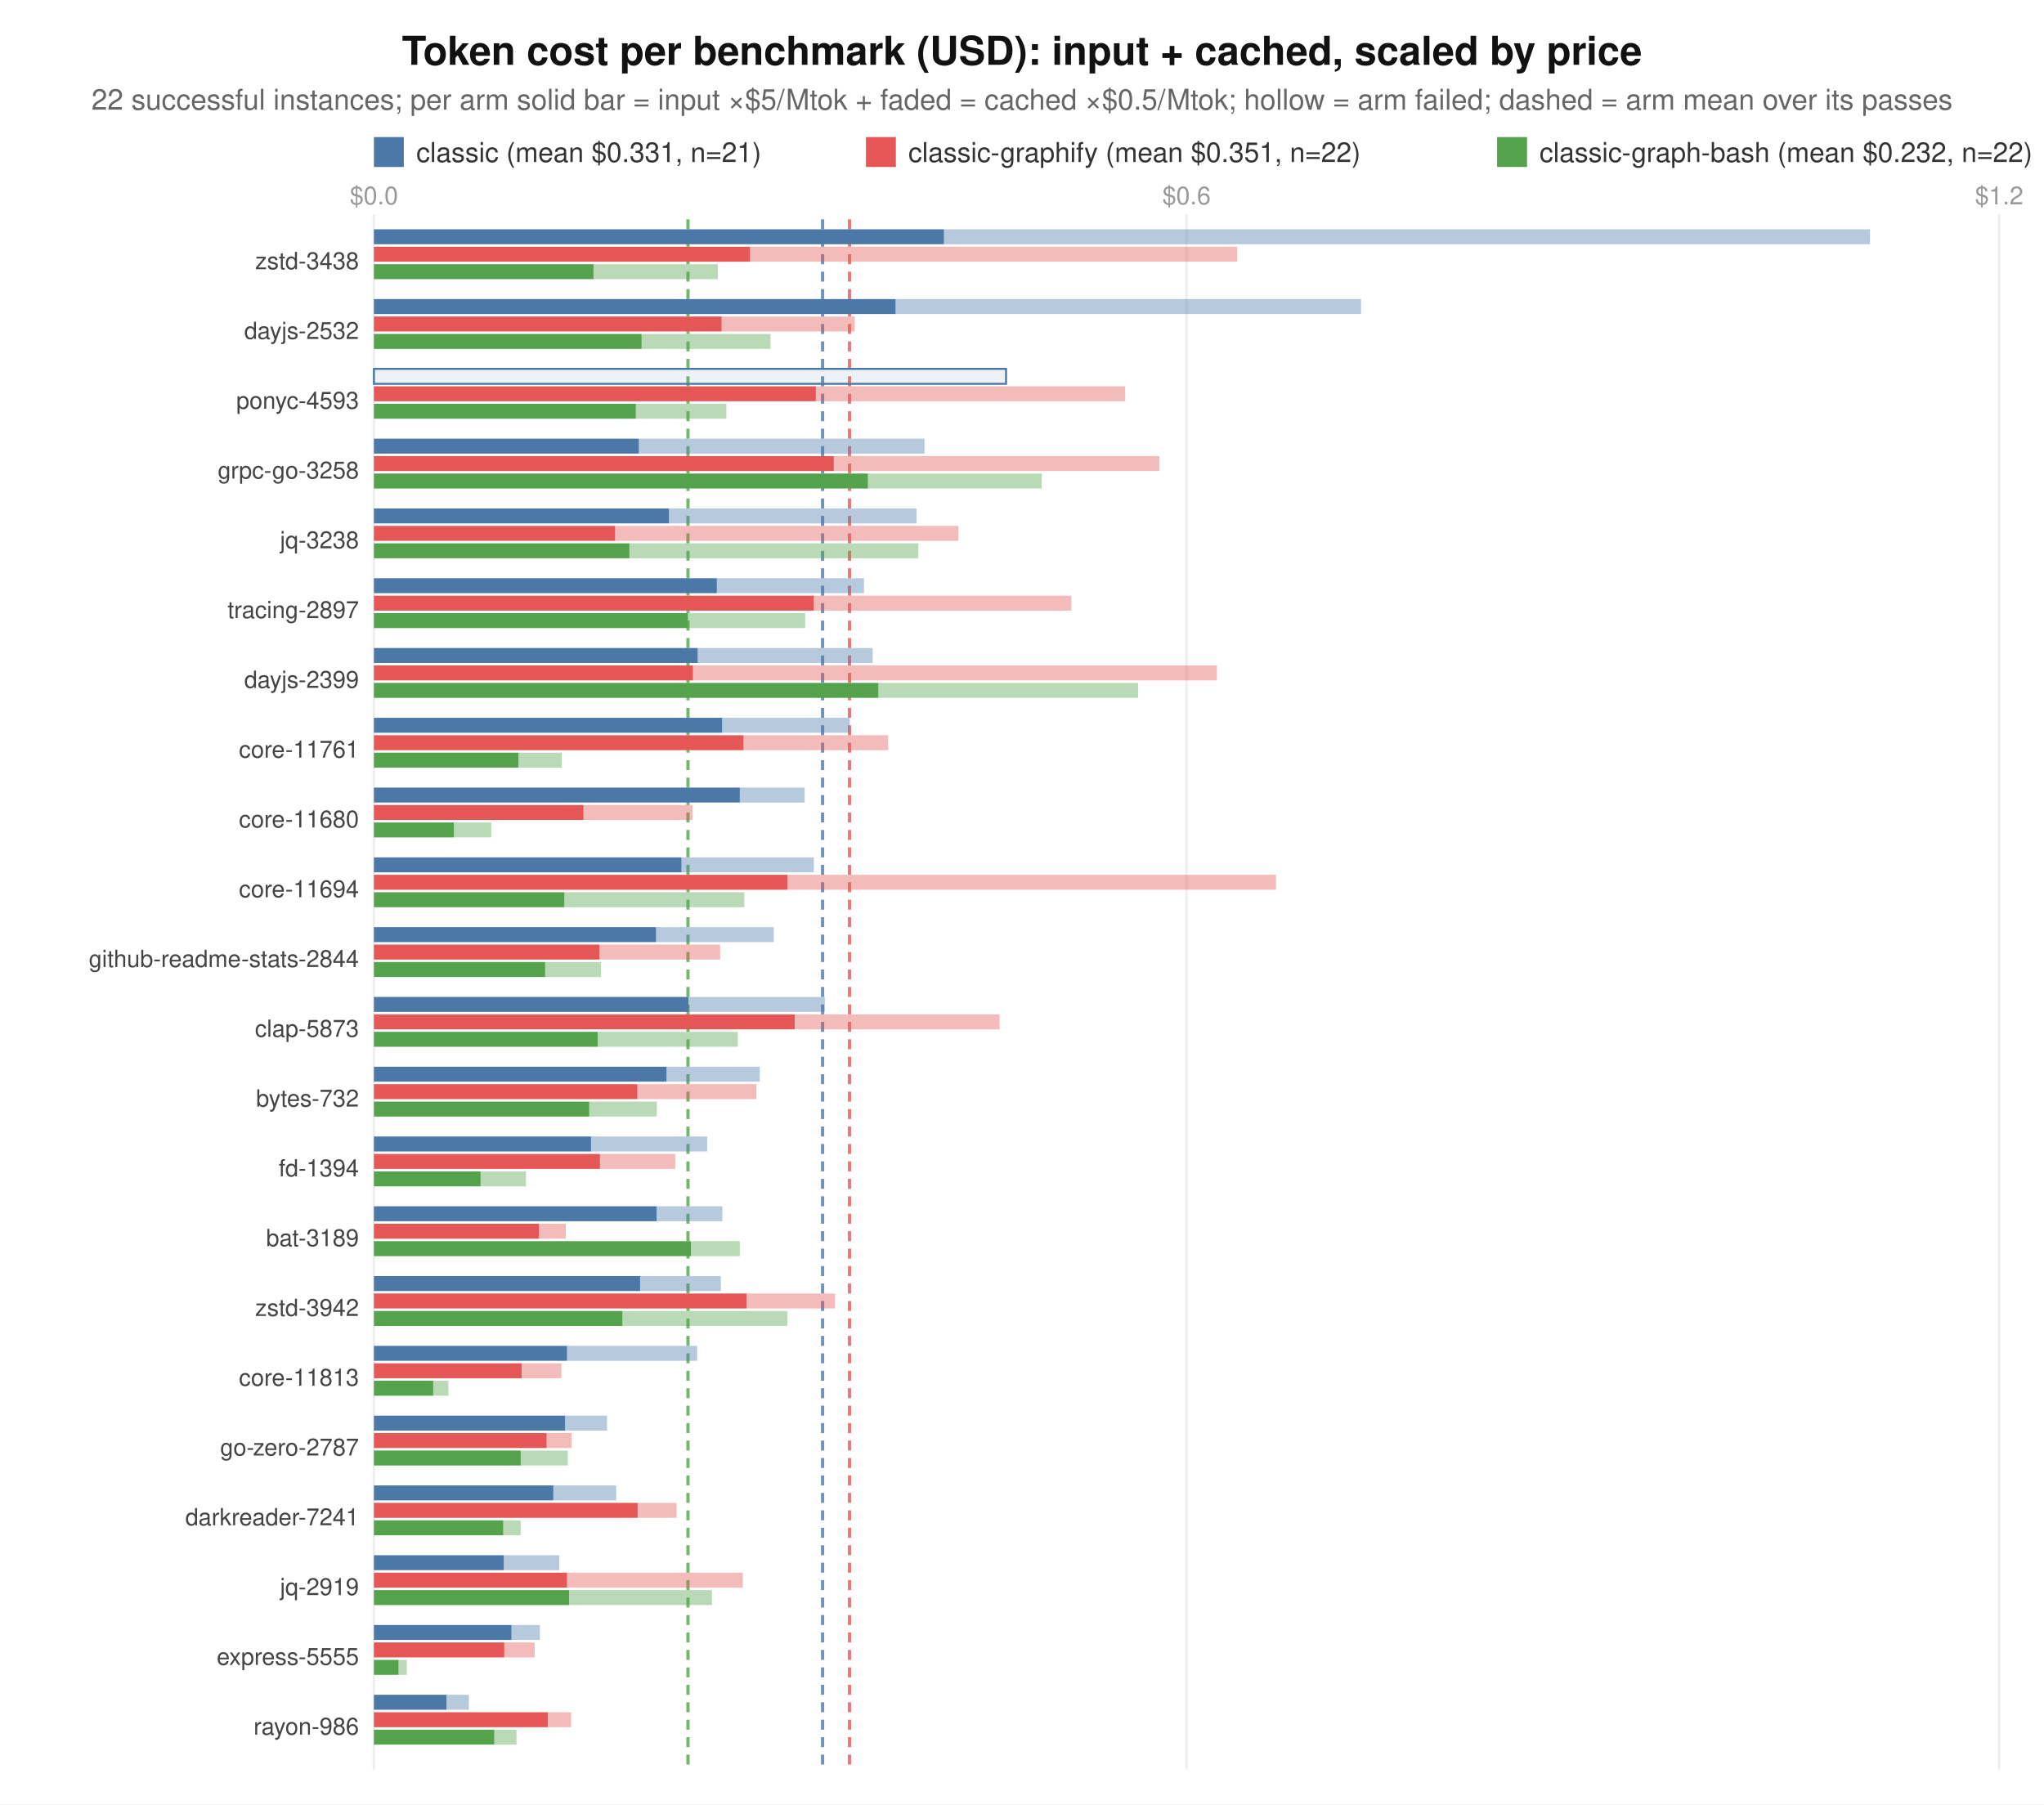
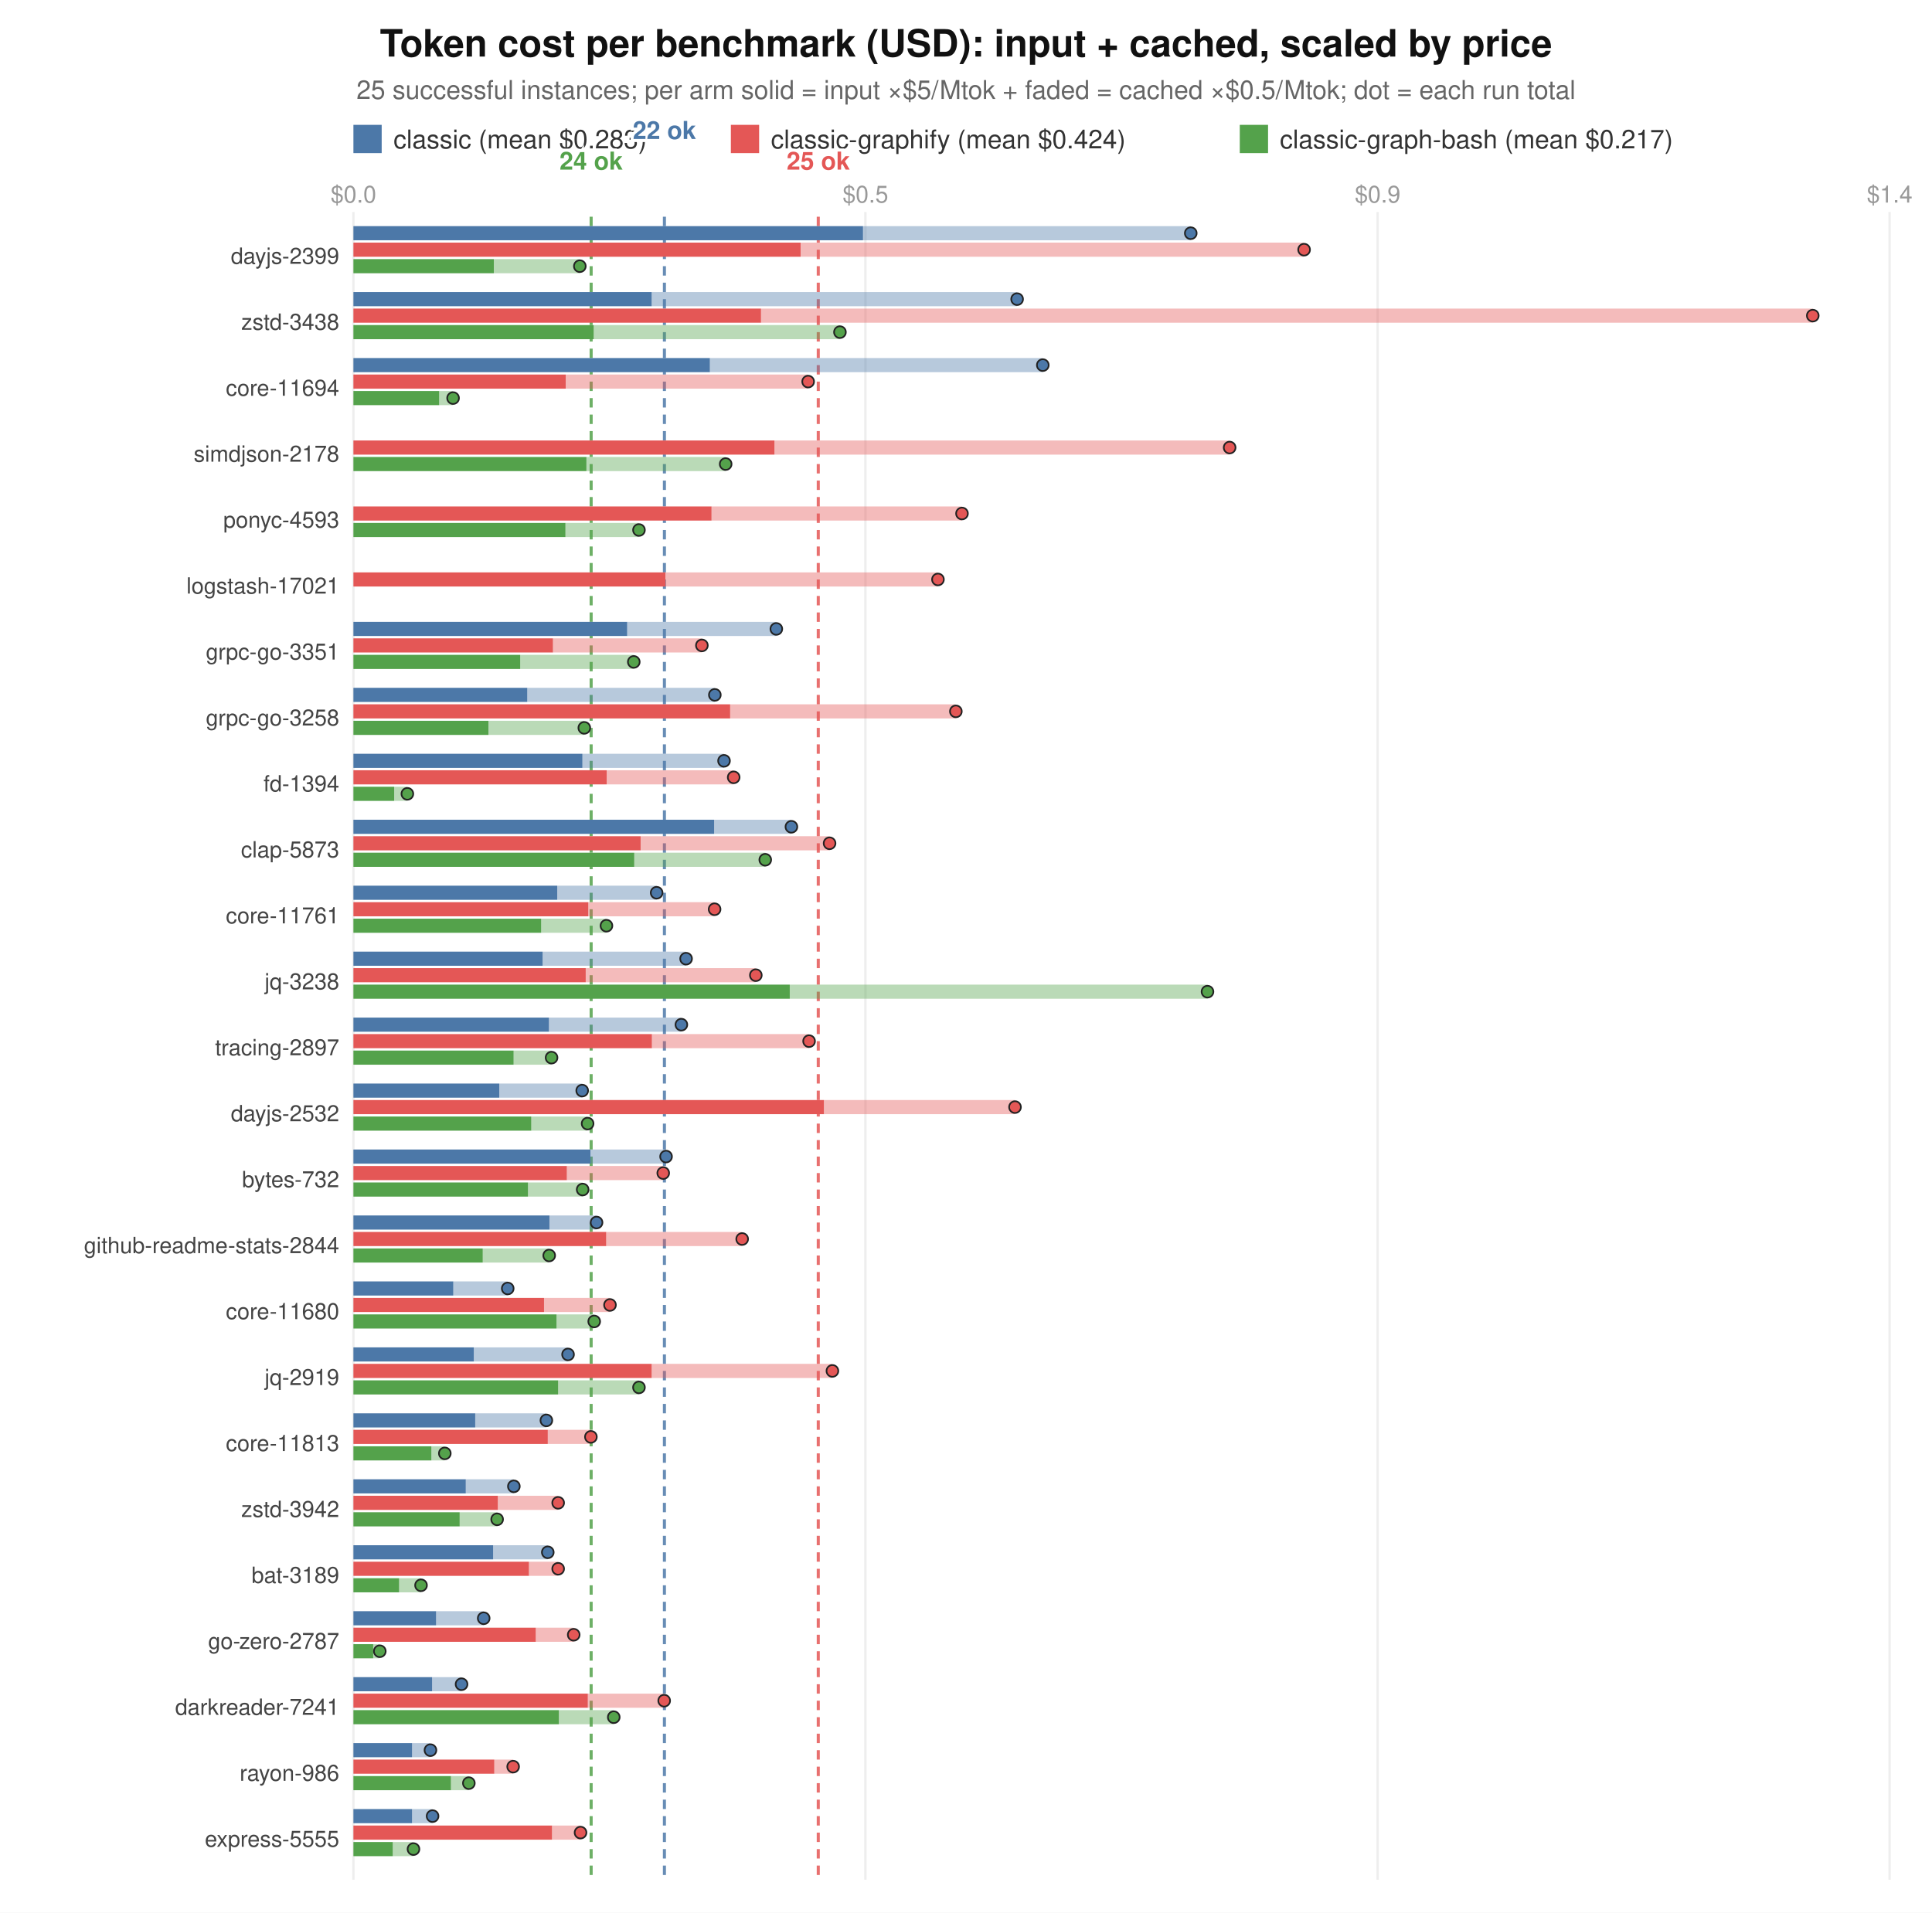
- <svg xmlns="http://www.w3.org/2000/svg" width="820" height="724" viewBox="0 0 820 724" font-family="system-ui,Segoe UI,Helvetica,Arial,sans-serif">
-   <rect width="820" height="724" fill="#ffffff" />
-   <text x="410" y="26" text-anchor="middle" font-size="16" font-weight="600" fill="#111">Token cost per benchmark (USD): input + cached, scaled by price</text>
-   <text x="410" y="44" text-anchor="middle" font-size="11.5" fill="#666">22 successful instances; per arm solid bar = input ×$5/Mtok + faded = cached ×$0.5/Mtok; hollow = arm failed; dashed = arm mean over its passes</text>
-   <rect x="150" y="55" width="12" height="12" fill="#4C78A8" />
-   <text x="167" y="65" font-size="11" fill="#333">classic (mean $0.331, n=21)</text>
-   <rect x="347.4" y="55" width="12" height="12" fill="#E45756" />
-   <text x="364.4" y="65" font-size="11" fill="#333">classic-graphify (mean $0.351, n=22)</text>
-   <rect x="600.6" y="55" width="12" height="12" fill="#54A24B" />
-   <text x="617.6" y="65" font-size="11" fill="#333">classic-graph-bash (mean $0.232, n=22)</text>
-   <line x1="150.0" y1="86" x2="150.0" y2="710" stroke="#eee" stroke-width="1" />
-   <text x="150.0" y="82" text-anchor="middle" font-size="10" fill="#999">$0.0</text>
-   <line x1="476.0" y1="86" x2="476.0" y2="710" stroke="#eee" stroke-width="1" />
-   <text x="476.0" y="82" text-anchor="middle" font-size="10" fill="#999">$0.6</text>
-   <line x1="802.0" y1="86" x2="802.0" y2="710" stroke="#eee" stroke-width="1" />
-   <text x="802.0" y="82" text-anchor="middle" font-size="10" fill="#999">$1.2</text>
-   <line x1="330.0" y1="88" x2="330.0" y2="710" stroke="#4C78A8" stroke-width="1.3" stroke-dasharray="4 3" opacity="0.8" />
-   <line x1="340.8" y1="88" x2="340.8" y2="710" stroke="#E45756" stroke-width="1.3" stroke-dasharray="4 3" opacity="0.8" />
-   <line x1="276.0" y1="88" x2="276.0" y2="710" stroke="#54A24B" stroke-width="1.3" stroke-dasharray="4 3" opacity="0.8" />
-   <text x="144" y="108.0" text-anchor="end" font-size="9.5" fill="#444">zstd-3438</text>
-   <rect x="150" y="92.0" width="228.7" height="6" fill="#4C78A8" />
-   <rect x="378.7" y="92.0" width="371.5" height="6" fill="#4C78A8" fill-opacity="0.4" />
-   <rect x="150" y="99.0" width="150.9" height="6" fill="#E45756" />
-   <rect x="300.9" y="99.0" width="195.4" height="6" fill="#E45756" fill-opacity="0.4" />
-   <rect x="150" y="106.0" width="88.1" height="6" fill="#54A24B" />
-   <rect x="238.1" y="106.0" width="49.9" height="6" fill="#54A24B" fill-opacity="0.4" />
-   <text x="144" y="136.0" text-anchor="end" font-size="9.5" fill="#444">dayjs-2532</text>
-   <rect x="150" y="120.0" width="209.3" height="6" fill="#4C78A8" />
-   <rect x="359.3" y="120.0" width="186.7" height="6" fill="#4C78A8" fill-opacity="0.4" />
-   <rect x="150" y="127.0" width="139.5" height="6" fill="#E45756" />
-   <rect x="289.5" y="127.0" width="53.4" height="6" fill="#E45756" fill-opacity="0.4" />
-   <rect x="150" y="134.0" width="107.4" height="6" fill="#54A24B" />
-   <rect x="257.4" y="134.0" width="51.7" height="6" fill="#54A24B" fill-opacity="0.4" />
-   <text x="144" y="164.0" text-anchor="end" font-size="9.5" fill="#444">ponyc-4593</text>
-   <rect x="150" y="148.0" width="253.6" height="6" fill="#4C78A8" fill-opacity="0.1" stroke="#4C78A8" stroke-width="0.8" />
-   <rect x="150" y="155.0" width="177.3" height="6" fill="#E45756" />
-   <rect x="327.3" y="155.0" width="124.1" height="6" fill="#E45756" fill-opacity="0.4" />
-   <rect x="150" y="162.0" width="105.1" height="6" fill="#54A24B" />
-   <rect x="255.1" y="162.0" width="36.3" height="6" fill="#54A24B" fill-opacity="0.4" />
-   <text x="144" y="192.0" text-anchor="end" font-size="9.5" fill="#444">grpc-go-3258</text>
-   <rect x="150" y="176.0" width="106.3" height="6" fill="#4C78A8" />
-   <rect x="256.3" y="176.0" width="114.6" height="6" fill="#4C78A8" fill-opacity="0.4" />
-   <rect x="150" y="183.0" width="184.5" height="6" fill="#E45756" />
-   <rect x="334.5" y="183.0" width="130.6" height="6" fill="#E45756" fill-opacity="0.4" />
-   <rect x="150" y="190.0" width="198.2" height="6" fill="#54A24B" />
-   <rect x="348.2" y="190.0" width="69.7" height="6" fill="#54A24B" fill-opacity="0.4" />
-   <text x="144" y="220.0" text-anchor="end" font-size="9.5" fill="#444">jq-3238</text>
-   <rect x="150" y="204.0" width="118.4" height="6" fill="#4C78A8" />
-   <rect x="268.4" y="204.0" width="99.3" height="6" fill="#4C78A8" fill-opacity="0.4" />
-   <rect x="150" y="211.0" width="96.8" height="6" fill="#E45756" />
-   <rect x="246.8" y="211.0" width="137.7" height="6" fill="#E45756" fill-opacity="0.4" />
-   <rect x="150" y="218.0" width="102.5" height="6" fill="#54A24B" />
-   <rect x="252.5" y="218.0" width="115.9" height="6" fill="#54A24B" fill-opacity="0.4" />
-   <text x="144" y="248.0" text-anchor="end" font-size="9.5" fill="#444">tracing-2897</text>
-   <rect x="150" y="232.0" width="137.6" height="6" fill="#4C78A8" />
-   <rect x="287.6" y="232.0" width="59.0" height="6" fill="#4C78A8" fill-opacity="0.4" />
-   <rect x="150" y="239.0" width="176.5" height="6" fill="#E45756" />
-   <rect x="326.5" y="239.0" width="103.3" height="6" fill="#E45756" fill-opacity="0.4" />
-   <rect x="150" y="246.0" width="126.0" height="6" fill="#54A24B" />
-   <rect x="276.0" y="246.0" width="47.0" height="6" fill="#54A24B" fill-opacity="0.4" />
-   <text x="144" y="276.0" text-anchor="end" font-size="9.5" fill="#444">dayjs-2399</text>
-   <rect x="150" y="260.0" width="129.9" height="6" fill="#4C78A8" />
-   <rect x="279.9" y="260.0" width="70.2" height="6" fill="#4C78A8" fill-opacity="0.4" />
-   <rect x="150" y="267.0" width="128.0" height="6" fill="#E45756" />
-   <rect x="278.0" y="267.0" width="210.2" height="6" fill="#E45756" fill-opacity="0.4" />
-   <rect x="150" y="274.0" width="202.4" height="6" fill="#54A24B" />
-   <rect x="352.4" y="274.0" width="104.2" height="6" fill="#54A24B" fill-opacity="0.4" />
-   <text x="144" y="304.0" text-anchor="end" font-size="9.5" fill="#444">core-11761</text>
-   <rect x="150" y="288.0" width="139.7" height="6" fill="#4C78A8" />
-   <rect x="289.7" y="288.0" width="51.2" height="6" fill="#4C78A8" fill-opacity="0.4" />
-   <rect x="150" y="295.0" width="148.3" height="6" fill="#E45756" />
-   <rect x="298.3" y="295.0" width="58.0" height="6" fill="#E45756" fill-opacity="0.4" />
-   <rect x="150" y="302.0" width="58.0" height="6" fill="#54A24B" />
-   <rect x="208.0" y="302.0" width="17.4" height="6" fill="#54A24B" fill-opacity="0.4" />
-   <text x="144" y="332.0" text-anchor="end" font-size="9.5" fill="#444">core-11680</text>
-   <rect x="150" y="316.0" width="146.8" height="6" fill="#4C78A8" />
-   <rect x="296.8" y="316.0" width="26.0" height="6" fill="#4C78A8" fill-opacity="0.4" />
-   <rect x="150" y="323.0" width="84.1" height="6" fill="#E45756" />
-   <rect x="234.1" y="323.0" width="43.7" height="6" fill="#E45756" fill-opacity="0.4" />
-   <rect x="150" y="330.0" width="32.1" height="6" fill="#54A24B" />
-   <rect x="182.1" y="330.0" width="15.0" height="6" fill="#54A24B" fill-opacity="0.4" />
-   <text x="144" y="360.0" text-anchor="end" font-size="9.5" fill="#444">core-11694</text>
-   <rect x="150" y="344.0" width="123.4" height="6" fill="#4C78A8" />
-   <rect x="273.4" y="344.0" width="53.1" height="6" fill="#4C78A8" fill-opacity="0.4" />
-   <rect x="150" y="351.0" width="165.9" height="6" fill="#E45756" />
-   <rect x="315.9" y="351.0" width="196.0" height="6" fill="#E45756" fill-opacity="0.4" />
-   <rect x="150" y="358.0" width="76.4" height="6" fill="#54A24B" />
-   <rect x="226.4" y="358.0" width="72.2" height="6" fill="#54A24B" fill-opacity="0.4" />
-   <text x="144" y="388.0" text-anchor="end" font-size="9.5" fill="#444">github-readme-stats-2844</text>
-   <rect x="150" y="372.0" width="113.2" height="6" fill="#4C78A8" />
-   <rect x="263.2" y="372.0" width="47.2" height="6" fill="#4C78A8" fill-opacity="0.4" />
-   <rect x="150" y="379.0" width="90.5" height="6" fill="#E45756" />
-   <rect x="240.5" y="379.0" width="48.4" height="6" fill="#E45756" fill-opacity="0.4" />
-   <rect x="150" y="386.0" width="68.7" height="6" fill="#54A24B" />
-   <rect x="218.7" y="386.0" width="22.4" height="6" fill="#54A24B" fill-opacity="0.4" />
-   <text x="144" y="416.0" text-anchor="end" font-size="9.5" fill="#444">clap-5873</text>
-   <rect x="150" y="400.0" width="126.2" height="6" fill="#4C78A8" />
-   <rect x="276.2" y="400.0" width="54.7" height="6" fill="#4C78A8" fill-opacity="0.4" />
-   <rect x="150" y="407.0" width="168.8" height="6" fill="#E45756" />
-   <rect x="318.8" y="407.0" width="82.2" height="6" fill="#E45756" fill-opacity="0.4" />
-   <rect x="150" y="414.0" width="89.8" height="6" fill="#54A24B" />
-   <rect x="239.8" y="414.0" width="56.2" height="6" fill="#54A24B" fill-opacity="0.4" />
-   <text x="144" y="444.0" text-anchor="end" font-size="9.5" fill="#444">bytes-732</text>
-   <rect x="150" y="428.0" width="117.4" height="6" fill="#4C78A8" />
-   <rect x="267.4" y="428.0" width="37.4" height="6" fill="#4C78A8" fill-opacity="0.4" />
-   <rect x="150" y="435.0" width="105.7" height="6" fill="#E45756" />
-   <rect x="255.7" y="435.0" width="47.7" height="6" fill="#E45756" fill-opacity="0.4" />
-   <rect x="150" y="442.0" width="86.4" height="6" fill="#54A24B" />
-   <rect x="236.4" y="442.0" width="27.1" height="6" fill="#54A24B" fill-opacity="0.4" />
-   <text x="144" y="472.0" text-anchor="end" font-size="9.5" fill="#444">fd-1394</text>
-   <rect x="150" y="456.0" width="87.1" height="6" fill="#4C78A8" />
-   <rect x="237.1" y="456.0" width="46.6" height="6" fill="#4C78A8" fill-opacity="0.4" />
-   <rect x="150" y="463.0" width="90.7" height="6" fill="#E45756" />
-   <rect x="240.7" y="463.0" width="30.2" height="6" fill="#E45756" fill-opacity="0.4" />
-   <rect x="150" y="470.0" width="42.8" height="6" fill="#54A24B" />
-   <rect x="192.8" y="470.0" width="18.2" height="6" fill="#54A24B" fill-opacity="0.4" />
-   <text x="144" y="500.0" text-anchor="end" font-size="9.5" fill="#444">bat-3189</text>
-   <rect x="150" y="484.0" width="113.4" height="6" fill="#4C78A8" />
-   <rect x="263.4" y="484.0" width="26.4" height="6" fill="#4C78A8" fill-opacity="0.4" />
-   <rect x="150" y="491.0" width="66.2" height="6" fill="#E45756" />
-   <rect x="216.2" y="491.0" width="10.8" height="6" fill="#E45756" fill-opacity="0.4" />
-   <rect x="150" y="498.0" width="127.2" height="6" fill="#54A24B" />
-   <rect x="277.2" y="498.0" width="19.6" height="6" fill="#54A24B" fill-opacity="0.4" />
-   <text x="144" y="528.0" text-anchor="end" font-size="9.5" fill="#444">zstd-3942</text>
-   <rect x="150" y="512.0" width="106.8" height="6" fill="#4C78A8" />
-   <rect x="256.8" y="512.0" width="32.4" height="6" fill="#4C78A8" fill-opacity="0.4" />
-   <rect x="150" y="519.0" width="149.5" height="6" fill="#E45756" />
-   <rect x="299.5" y="519.0" width="35.5" height="6" fill="#E45756" fill-opacity="0.4" />
-   <rect x="150" y="526.0" width="99.7" height="6" fill="#54A24B" />
-   <rect x="249.7" y="526.0" width="66.2" height="6" fill="#54A24B" fill-opacity="0.4" />
-   <text x="144" y="556.0" text-anchor="end" font-size="9.5" fill="#444">core-11813</text>
-   <rect x="150" y="540.0" width="77.5" height="6" fill="#4C78A8" />
-   <rect x="227.5" y="540.0" width="52.2" height="6" fill="#4C78A8" fill-opacity="0.4" />
-   <rect x="150" y="547.0" width="59.3" height="6" fill="#E45756" />
-   <rect x="209.3" y="547.0" width="15.9" height="6" fill="#E45756" fill-opacity="0.4" />
-   <rect x="150" y="554.0" width="23.8" height="6" fill="#54A24B" />
-   <rect x="173.8" y="554.0" width="6.1" height="6" fill="#54A24B" fill-opacity="0.4" />
-   <text x="144" y="584.0" text-anchor="end" font-size="9.5" fill="#444">go-zero-2787</text>
-   <rect x="150" y="568.0" width="76.7" height="6" fill="#4C78A8" />
-   <rect x="226.7" y="568.0" width="16.8" height="6" fill="#4C78A8" fill-opacity="0.4" />
-   <rect x="150" y="575.0" width="69.3" height="6" fill="#E45756" />
-   <rect x="219.3" y="575.0" width="10.0" height="6" fill="#E45756" fill-opacity="0.4" />
-   <rect x="150" y="582.0" width="58.9" height="6" fill="#54A24B" />
-   <rect x="208.9" y="582.0" width="18.9" height="6" fill="#54A24B" fill-opacity="0.4" />
-   <text x="144" y="612.0" text-anchor="end" font-size="9.5" fill="#444">darkreader-7241</text>
-   <rect x="150" y="596.0" width="72.0" height="6" fill="#4C78A8" />
-   <rect x="222.0" y="596.0" width="25.2" height="6" fill="#4C78A8" fill-opacity="0.4" />
-   <rect x="150" y="603.0" width="105.8" height="6" fill="#E45756" />
-   <rect x="255.8" y="603.0" width="15.6" height="6" fill="#E45756" fill-opacity="0.4" />
-   <rect x="150" y="610.0" width="51.9" height="6" fill="#54A24B" />
-   <rect x="201.9" y="610.0" width="7.0" height="6" fill="#54A24B" fill-opacity="0.4" />
-   <text x="144" y="640.0" text-anchor="end" font-size="9.5" fill="#444">jq-2919</text>
-   <rect x="150" y="624.0" width="52.1" height="6" fill="#4C78A8" />
-   <rect x="202.1" y="624.0" width="22.3" height="6" fill="#4C78A8" fill-opacity="0.4" />
-   <rect x="150" y="631.0" width="77.5" height="6" fill="#E45756" />
-   <rect x="227.5" y="631.0" width="70.5" height="6" fill="#E45756" fill-opacity="0.4" />
-   <rect x="150" y="638.0" width="78.3" height="6" fill="#54A24B" />
-   <rect x="228.3" y="638.0" width="57.3" height="6" fill="#54A24B" fill-opacity="0.4" />
-   <text x="144" y="668.0" text-anchor="end" font-size="9.5" fill="#444">express-5555</text>
-   <rect x="150" y="652.0" width="55.2" height="6" fill="#4C78A8" />
-   <rect x="205.2" y="652.0" width="11.4" height="6" fill="#4C78A8" fill-opacity="0.4" />
-   <rect x="150" y="659.0" width="52.3" height="6" fill="#E45756" />
-   <rect x="202.3" y="659.0" width="12.2" height="6" fill="#E45756" fill-opacity="0.4" />
-   <rect x="150" y="666.0" width="9.9" height="6" fill="#54A24B" />
-   <rect x="159.9" y="666.0" width="3.3" height="6" fill="#54A24B" fill-opacity="0.4" />
-   <text x="144" y="696.0" text-anchor="end" font-size="9.5" fill="#444">rayon-986</text>
-   <rect x="150" y="680.0" width="29.1" height="6" fill="#4C78A8" />
-   <rect x="179.1" y="680.0" width="9.0" height="6" fill="#4C78A8" fill-opacity="0.4" />
-   <rect x="150" y="687.0" width="69.8" height="6" fill="#E45756" />
-   <rect x="219.8" y="687.0" width="9.3" height="6" fill="#E45756" fill-opacity="0.4" />
-   <rect x="150" y="694.0" width="48.3" height="6" fill="#54A24B" />
-   <rect x="198.3" y="694.0" width="8.9" height="6" fill="#54A24B" fill-opacity="0.4" />
+ <svg xmlns="http://www.w3.org/2000/svg" width="820" height="812" viewBox="0 0 820 812" font-family="system-ui,Segoe UI,Helvetica,Arial,sans-serif">
+   <rect width="820" height="812" fill="#ffffff" />
+   <text x="410" y="24" text-anchor="middle" font-size="16" font-weight="600" fill="#111">Token cost per benchmark (USD): input + cached, scaled by price</text>
+   <text x="410" y="42" text-anchor="middle" font-size="11" fill="#666">25 successful instances; per arm solid = input ×$5/Mtok + faded = cached ×$0.5/Mtok; dot = each run total</text>
+   <rect x="150" y="53" width="12" height="12" fill="#4C78A8" />
+   <text x="167" y="63" font-size="11" fill="#333">classic (mean $0.283)</text>
+   <rect x="310.2" y="53" width="12" height="12" fill="#E45756" />
+   <text x="327.2" y="63" font-size="11" fill="#333">classic-graphify (mean $0.424)</text>
+   <rect x="526.2" y="53" width="12" height="12" fill="#54A24B" />
+   <text x="543.2" y="63" font-size="11" fill="#333">classic-graph-bash (mean $0.217)</text>
+   <line x1="150.0" y1="90" x2="150.0" y2="798" stroke="#eee" stroke-width="1" />
+   <text x="150.0" y="86" text-anchor="middle" font-size="10" fill="#999">$0.0</text>
+   <line x1="367.3" y1="90" x2="367.3" y2="798" stroke="#eee" stroke-width="1" />
+   <text x="367.3" y="86" text-anchor="middle" font-size="10" fill="#999">$0.5</text>
+   <line x1="584.7" y1="90" x2="584.7" y2="798" stroke="#eee" stroke-width="1" />
+   <text x="584.7" y="86" text-anchor="middle" font-size="10" fill="#999">$0.9</text>
+   <line x1="802.0" y1="90" x2="802.0" y2="798" stroke="#eee" stroke-width="1" />
+   <text x="802.0" y="86" text-anchor="middle" font-size="10" fill="#999">$1.4</text>
+   <line x1="250.9" y1="92" x2="250.9" y2="798" stroke="#54A24B" stroke-width="1.3" stroke-dasharray="4 3" opacity="0.85" />
+   <text x="250.9" y="72" text-anchor="middle" font-size="10.5" font-weight="700" fill="#54A24B" stroke="#fff" stroke-width="2.6" paint-order="stroke">24 ok</text>
+   <line x1="282.0" y1="92" x2="282.0" y2="798" stroke="#4C78A8" stroke-width="1.3" stroke-dasharray="4 3" opacity="0.85" />
+   <text x="282.0" y="59" text-anchor="middle" font-size="10.5" font-weight="700" fill="#4C78A8" stroke="#fff" stroke-width="2.6" paint-order="stroke">22 ok</text>
+   <line x1="347.3" y1="92" x2="347.3" y2="798" stroke="#E45756" stroke-width="1.3" stroke-dasharray="4 3" opacity="0.85" />
+   <text x="347.3" y="72" text-anchor="middle" font-size="10.5" font-weight="700" fill="#E45756" stroke="#fff" stroke-width="2.6" paint-order="stroke">25 ok</text>
+   <text x="144" y="112.0" text-anchor="end" font-size="9.5" fill="#444">dayjs-2399</text>
+   <rect x="150" y="96.0" width="216.3" height="6" fill="#4C78A8" />
+   <rect x="366.3" y="96.0" width="139.1" height="6" fill="#4C78A8" fill-opacity="0.4" />
+   <circle cx="505.4" cy="99.0" r="2.5" fill="#4C78A8" stroke="#222" stroke-width="0.7" />
+   <rect x="150" y="103.0" width="189.8" height="6" fill="#E45756" />
+   <rect x="339.8" y="103.0" width="213.6" height="6" fill="#E45756" fill-opacity="0.4" />
+   <circle cx="553.5" cy="106.0" r="2.5" fill="#E45756" stroke="#222" stroke-width="0.7" />
+   <rect x="150" y="110.0" width="59.6" height="6" fill="#54A24B" />
+   <rect x="209.6" y="110.0" width="36.5" height="6" fill="#54A24B" fill-opacity="0.4" />
+   <circle cx="246.1" cy="113.0" r="2.5" fill="#54A24B" stroke="#222" stroke-width="0.7" />
+   <text x="144" y="140.0" text-anchor="end" font-size="9.5" fill="#444">zstd-3438</text>
+   <rect x="150" y="124.0" width="126.6" height="6" fill="#4C78A8" />
+   <rect x="276.6" y="124.0" width="155.1" height="6" fill="#4C78A8" fill-opacity="0.4" />
+   <circle cx="431.7" cy="127.0" r="2.5" fill="#4C78A8" stroke="#222" stroke-width="0.7" />
+   <rect x="150" y="131.0" width="173.0" height="6" fill="#E45756" />
+   <rect x="323.0" y="131.0" width="446.4" height="6" fill="#E45756" fill-opacity="0.4" />
+   <circle cx="769.4" cy="134.0" r="2.5" fill="#E45756" stroke="#222" stroke-width="0.7" />
+   <rect x="150" y="138.0" width="102.0" height="6" fill="#54A24B" />
+   <rect x="252.0" y="138.0" width="104.6" height="6" fill="#54A24B" fill-opacity="0.4" />
+   <circle cx="356.5" cy="141.0" r="2.5" fill="#54A24B" stroke="#222" stroke-width="0.7" />
+   <text x="144" y="168.0" text-anchor="end" font-size="9.5" fill="#444">core-11694</text>
+   <rect x="150" y="152.0" width="151.3" height="6" fill="#4C78A8" />
+   <rect x="301.3" y="152.0" width="141.3" height="6" fill="#4C78A8" fill-opacity="0.4" />
+   <circle cx="442.6" cy="155.0" r="2.5" fill="#4C78A8" stroke="#222" stroke-width="0.7" />
+   <rect x="150" y="159.0" width="90.1" height="6" fill="#E45756" />
+   <rect x="240.1" y="159.0" width="102.9" height="6" fill="#E45756" fill-opacity="0.4" />
+   <circle cx="343.0" cy="162.0" r="2.5" fill="#E45756" stroke="#222" stroke-width="0.7" />
+   <rect x="150" y="166.0" width="36.4" height="6" fill="#54A24B" />
+   <rect x="186.4" y="166.0" width="5.8" height="6" fill="#54A24B" fill-opacity="0.4" />
+   <circle cx="192.3" cy="169.0" r="2.5" fill="#54A24B" stroke="#222" stroke-width="0.7" />
+   <text x="144" y="196.0" text-anchor="end" font-size="9.5" fill="#444">simdjson-2178</text>
+   <rect x="150" y="187.0" width="178.7" height="6" fill="#E45756" />
+   <rect x="328.7" y="187.0" width="193.3" height="6" fill="#E45756" fill-opacity="0.4" />
+   <circle cx="521.9" cy="190.0" r="2.5" fill="#E45756" stroke="#222" stroke-width="0.7" />
+   <rect x="150" y="194.0" width="98.9" height="6" fill="#54A24B" />
+   <rect x="248.9" y="194.0" width="59.1" height="6" fill="#54A24B" fill-opacity="0.4" />
+   <circle cx="308.0" cy="197.0" r="2.5" fill="#54A24B" stroke="#222" stroke-width="0.7" />
+   <text x="144" y="224.0" text-anchor="end" font-size="9.5" fill="#444">ponyc-4593</text>
+   <rect x="150" y="215.0" width="152.0" height="6" fill="#E45756" />
+   <rect x="302.0" y="215.0" width="106.3" height="6" fill="#E45756" fill-opacity="0.4" />
+   <circle cx="408.3" cy="218.0" r="2.5" fill="#E45756" stroke="#222" stroke-width="0.7" />
+   <rect x="150" y="222.0" width="90.0" height="6" fill="#54A24B" />
+   <rect x="240.0" y="222.0" width="31.1" height="6" fill="#54A24B" fill-opacity="0.4" />
+   <circle cx="271.2" cy="225.0" r="2.5" fill="#54A24B" stroke="#222" stroke-width="0.7" />
+   <text x="144" y="252.0" text-anchor="end" font-size="9.5" fill="#444">logstash-17021</text>
+   <rect x="150" y="243.0" width="132.4" height="6" fill="#E45756" />
+   <rect x="282.4" y="243.0" width="115.6" height="6" fill="#E45756" fill-opacity="0.4" />
+   <circle cx="398.1" cy="246.0" r="2.5" fill="#E45756" stroke="#222" stroke-width="0.7" />
+   <text x="144" y="280.0" text-anchor="end" font-size="9.5" fill="#444">grpc-go-3351</text>
+   <rect x="150" y="264.0" width="116.2" height="6" fill="#4C78A8" />
+   <rect x="266.2" y="264.0" width="63.3" height="6" fill="#4C78A8" fill-opacity="0.4" />
+   <circle cx="329.5" cy="267.0" r="2.5" fill="#4C78A8" stroke="#222" stroke-width="0.7" />
+   <rect x="150" y="271.0" width="84.7" height="6" fill="#E45756" />
+   <rect x="234.7" y="271.0" width="63.2" height="6" fill="#E45756" fill-opacity="0.4" />
+   <circle cx="297.9" cy="274.0" r="2.5" fill="#E45756" stroke="#222" stroke-width="0.7" />
+   <rect x="150" y="278.0" width="70.8" height="6" fill="#54A24B" />
+   <rect x="220.8" y="278.0" width="48.3" height="6" fill="#54A24B" fill-opacity="0.4" />
+   <circle cx="269.0" cy="281.0" r="2.5" fill="#54A24B" stroke="#222" stroke-width="0.7" />
+   <text x="144" y="308.0" text-anchor="end" font-size="9.5" fill="#444">grpc-go-3258</text>
+   <rect x="150" y="292.0" width="73.8" height="6" fill="#4C78A8" />
+   <rect x="223.8" y="292.0" width="79.6" height="6" fill="#4C78A8" fill-opacity="0.4" />
+   <circle cx="303.4" cy="295.0" r="2.5" fill="#4C78A8" stroke="#222" stroke-width="0.7" />
+   <rect x="150" y="299.0" width="159.9" height="6" fill="#E45756" />
+   <rect x="309.9" y="299.0" width="95.7" height="6" fill="#E45756" fill-opacity="0.4" />
+   <circle cx="405.7" cy="302.0" r="2.5" fill="#E45756" stroke="#222" stroke-width="0.7" />
+   <rect x="150" y="306.0" width="57.3" height="6" fill="#54A24B" />
+   <rect x="207.3" y="306.0" width="40.7" height="6" fill="#54A24B" fill-opacity="0.4" />
+   <circle cx="248.0" cy="309.0" r="2.5" fill="#54A24B" stroke="#222" stroke-width="0.7" />
+   <text x="144" y="336.0" text-anchor="end" font-size="9.5" fill="#444">fd-1394</text>
+   <rect x="150" y="320.0" width="97.2" height="6" fill="#4C78A8" />
+   <rect x="247.2" y="320.0" width="60.1" height="6" fill="#4C78A8" fill-opacity="0.4" />
+   <circle cx="307.3" cy="323.0" r="2.5" fill="#4C78A8" stroke="#222" stroke-width="0.7" />
+   <rect x="150" y="327.0" width="107.5" height="6" fill="#E45756" />
+   <rect x="257.5" y="327.0" width="53.9" height="6" fill="#E45756" fill-opacity="0.4" />
+   <circle cx="311.4" cy="330.0" r="2.5" fill="#E45756" stroke="#222" stroke-width="0.7" />
+   <rect x="150" y="334.0" width="17.3" height="6" fill="#54A24B" />
+   <rect x="167.3" y="334.0" width="5.6" height="6" fill="#54A24B" fill-opacity="0.4" />
+   <circle cx="172.9" cy="337.0" r="2.5" fill="#54A24B" stroke="#222" stroke-width="0.7" />
+   <text x="144" y="364.0" text-anchor="end" font-size="9.5" fill="#444">clap-5873</text>
+   <rect x="150" y="348.0" width="153.1" height="6" fill="#4C78A8" />
+   <rect x="303.1" y="348.0" width="32.8" height="6" fill="#4C78A8" fill-opacity="0.4" />
+   <circle cx="335.9" cy="351.0" r="2.5" fill="#4C78A8" stroke="#222" stroke-width="0.7" />
+   <rect x="150" y="355.0" width="121.9" height="6" fill="#E45756" />
+   <rect x="271.9" y="355.0" width="80.2" height="6" fill="#E45756" fill-opacity="0.4" />
+   <circle cx="352.1" cy="358.0" r="2.5" fill="#E45756" stroke="#222" stroke-width="0.7" />
+   <rect x="150" y="362.0" width="119.2" height="6" fill="#54A24B" />
+   <rect x="269.2" y="362.0" width="55.7" height="6" fill="#54A24B" fill-opacity="0.4" />
+   <circle cx="324.8" cy="365.0" r="2.5" fill="#54A24B" stroke="#222" stroke-width="0.7" />
+   <text x="144" y="392.0" text-anchor="end" font-size="9.5" fill="#444">core-11761</text>
+   <rect x="150" y="376.0" width="86.5" height="6" fill="#4C78A8" />
+   <rect x="236.5" y="376.0" width="42.2" height="6" fill="#4C78A8" fill-opacity="0.4" />
+   <circle cx="278.7" cy="379.0" r="2.5" fill="#4C78A8" stroke="#222" stroke-width="0.7" />
+   <rect x="150" y="383.0" width="99.7" height="6" fill="#E45756" />
+   <rect x="249.7" y="383.0" width="53.5" height="6" fill="#E45756" fill-opacity="0.4" />
+   <circle cx="303.3" cy="386.0" r="2.5" fill="#E45756" stroke="#222" stroke-width="0.7" />
+   <rect x="150" y="390.0" width="79.7" height="6" fill="#54A24B" />
+   <rect x="229.7" y="390.0" width="27.7" height="6" fill="#54A24B" fill-opacity="0.4" />
+   <circle cx="257.4" cy="393.0" r="2.5" fill="#54A24B" stroke="#222" stroke-width="0.7" />
+   <text x="144" y="420.0" text-anchor="end" font-size="9.5" fill="#444">jq-3238</text>
+   <rect x="150" y="404.0" width="80.3" height="6" fill="#4C78A8" />
+   <rect x="230.3" y="404.0" width="60.9" height="6" fill="#4C78A8" fill-opacity="0.4" />
+   <circle cx="291.2" cy="407.0" r="2.5" fill="#4C78A8" stroke="#222" stroke-width="0.7" />
+   <rect x="150" y="411.0" width="98.6" height="6" fill="#E45756" />
+   <rect x="248.6" y="411.0" width="72.1" height="6" fill="#E45756" fill-opacity="0.4" />
+   <circle cx="320.8" cy="414.0" r="2.5" fill="#E45756" stroke="#222" stroke-width="0.7" />
+   <rect x="150" y="418.0" width="185.2" height="6" fill="#54A24B" />
+   <rect x="335.2" y="418.0" width="177.3" height="6" fill="#54A24B" fill-opacity="0.4" />
+   <circle cx="512.5" cy="421.0" r="2.5" fill="#54A24B" stroke="#222" stroke-width="0.7" />
+   <text x="144" y="448.0" text-anchor="end" font-size="9.5" fill="#444">tracing-2897</text>
+   <rect x="150" y="432.0" width="83.0" height="6" fill="#4C78A8" />
+   <rect x="233.0" y="432.0" width="56.2" height="6" fill="#4C78A8" fill-opacity="0.4" />
+   <circle cx="289.2" cy="435.0" r="2.5" fill="#4C78A8" stroke="#222" stroke-width="0.7" />
+   <rect x="150" y="439.0" width="126.7" height="6" fill="#E45756" />
+   <rect x="276.7" y="439.0" width="66.6" height="6" fill="#E45756" fill-opacity="0.4" />
+   <circle cx="343.4" cy="442.0" r="2.5" fill="#E45756" stroke="#222" stroke-width="0.7" />
+   <rect x="150" y="446.0" width="68.0" height="6" fill="#54A24B" />
+   <rect x="218.0" y="446.0" width="16.1" height="6" fill="#54A24B" fill-opacity="0.4" />
+   <circle cx="234.1" cy="449.0" r="2.5" fill="#54A24B" stroke="#222" stroke-width="0.7" />
+   <text x="144" y="476.0" text-anchor="end" font-size="9.5" fill="#444">dayjs-2532</text>
+   <rect x="150" y="460.0" width="61.9" height="6" fill="#4C78A8" />
+   <rect x="211.9" y="460.0" width="35.2" height="6" fill="#4C78A8" fill-opacity="0.4" />
+   <circle cx="247.1" cy="463.0" r="2.5" fill="#4C78A8" stroke="#222" stroke-width="0.7" />
+   <rect x="150" y="467.0" width="199.7" height="6" fill="#E45756" />
+   <rect x="349.7" y="467.0" width="81.1" height="6" fill="#E45756" fill-opacity="0.4" />
+   <circle cx="430.8" cy="470.0" r="2.5" fill="#E45756" stroke="#222" stroke-width="0.7" />
+   <rect x="150" y="474.0" width="75.5" height="6" fill="#54A24B" />
+   <rect x="225.5" y="474.0" width="23.8" height="6" fill="#54A24B" fill-opacity="0.4" />
+   <circle cx="249.4" cy="477.0" r="2.5" fill="#54A24B" stroke="#222" stroke-width="0.7" />
+   <text x="144" y="504.0" text-anchor="end" font-size="9.5" fill="#444">bytes-732</text>
+   <rect x="150" y="488.0" width="100.6" height="6" fill="#4C78A8" />
+   <rect x="250.6" y="488.0" width="32.1" height="6" fill="#4C78A8" fill-opacity="0.4" />
+   <circle cx="282.7" cy="491.0" r="2.5" fill="#4C78A8" stroke="#222" stroke-width="0.7" />
+   <rect x="150" y="495.0" width="90.6" height="6" fill="#E45756" />
+   <rect x="240.6" y="495.0" width="40.9" height="6" fill="#E45756" fill-opacity="0.4" />
+   <circle cx="281.5" cy="498.0" r="2.5" fill="#E45756" stroke="#222" stroke-width="0.7" />
+   <rect x="150" y="502.0" width="74.1" height="6" fill="#54A24B" />
+   <rect x="224.1" y="502.0" width="23.2" height="6" fill="#54A24B" fill-opacity="0.4" />
+   <circle cx="247.3" cy="505.0" r="2.5" fill="#54A24B" stroke="#222" stroke-width="0.7" />
+   <text x="144" y="532.0" text-anchor="end" font-size="9.5" fill="#444">github-readme-stats-2844</text>
+   <rect x="150" y="516.0" width="83.2" height="6" fill="#4C78A8" />
+   <rect x="233.2" y="516.0" width="20.0" height="6" fill="#4C78A8" fill-opacity="0.4" />
+   <circle cx="253.2" cy="519.0" r="2.5" fill="#4C78A8" stroke="#222" stroke-width="0.7" />
+   <rect x="150" y="523.0" width="107.3" height="6" fill="#E45756" />
+   <rect x="257.3" y="523.0" width="57.7" height="6" fill="#E45756" fill-opacity="0.4" />
+   <circle cx="315.0" cy="526.0" r="2.5" fill="#E45756" stroke="#222" stroke-width="0.7" />
+   <rect x="150" y="530.0" width="54.9" height="6" fill="#54A24B" />
+   <rect x="204.9" y="530.0" width="28.1" height="6" fill="#54A24B" fill-opacity="0.4" />
+   <circle cx="233.1" cy="533.0" r="2.5" fill="#54A24B" stroke="#222" stroke-width="0.7" />
+   <text x="144" y="560.0" text-anchor="end" font-size="9.5" fill="#444">core-11680</text>
+   <rect x="150" y="544.0" width="42.4" height="6" fill="#4C78A8" />
+   <rect x="192.4" y="544.0" width="23.1" height="6" fill="#4C78A8" fill-opacity="0.4" />
+   <circle cx="215.5" cy="547.0" r="2.5" fill="#4C78A8" stroke="#222" stroke-width="0.7" />
+   <rect x="150" y="551.0" width="80.9" height="6" fill="#E45756" />
+   <rect x="230.9" y="551.0" width="28.0" height="6" fill="#E45756" fill-opacity="0.4" />
+   <circle cx="258.9" cy="554.0" r="2.5" fill="#E45756" stroke="#222" stroke-width="0.7" />
+   <rect x="150" y="558.0" width="86.2" height="6" fill="#54A24B" />
+   <rect x="236.2" y="558.0" width="16.0" height="6" fill="#54A24B" fill-opacity="0.4" />
+   <circle cx="252.2" cy="561.0" r="2.5" fill="#54A24B" stroke="#222" stroke-width="0.7" />
+   <text x="144" y="588.0" text-anchor="end" font-size="9.5" fill="#444">jq-2919</text>
+   <rect x="150" y="572.0" width="51.1" height="6" fill="#4C78A8" />
+   <rect x="201.1" y="572.0" width="39.9" height="6" fill="#4C78A8" fill-opacity="0.4" />
+   <circle cx="241.1" cy="575.0" r="2.5" fill="#4C78A8" stroke="#222" stroke-width="0.7" />
+   <rect x="150" y="579.0" width="126.6" height="6" fill="#E45756" />
+   <rect x="276.6" y="579.0" width="76.7" height="6" fill="#E45756" fill-opacity="0.4" />
+   <circle cx="353.3" cy="582.0" r="2.5" fill="#E45756" stroke="#222" stroke-width="0.7" />
+   <rect x="150" y="586.0" width="86.9" height="6" fill="#54A24B" />
+   <rect x="236.9" y="586.0" width="34.3" height="6" fill="#54A24B" fill-opacity="0.4" />
+   <circle cx="271.2" cy="589.0" r="2.5" fill="#54A24B" stroke="#222" stroke-width="0.7" />
+   <text x="144" y="616.0" text-anchor="end" font-size="9.5" fill="#444">core-11813</text>
+   <rect x="150" y="600.0" width="51.7" height="6" fill="#4C78A8" />
+   <rect x="201.7" y="600.0" width="30.2" height="6" fill="#4C78A8" fill-opacity="0.4" />
+   <circle cx="231.9" cy="603.0" r="2.5" fill="#4C78A8" stroke="#222" stroke-width="0.7" />
+   <rect x="150" y="607.0" width="82.5" height="6" fill="#E45756" />
+   <rect x="232.5" y="607.0" width="18.4" height="6" fill="#E45756" fill-opacity="0.4" />
+   <circle cx="250.8" cy="610.0" r="2.5" fill="#E45756" stroke="#222" stroke-width="0.7" />
+   <rect x="150" y="614.0" width="33.1" height="6" fill="#54A24B" />
+   <rect x="183.1" y="614.0" width="5.6" height="6" fill="#54A24B" fill-opacity="0.4" />
+   <circle cx="188.8" cy="617.0" r="2.5" fill="#54A24B" stroke="#222" stroke-width="0.7" />
+   <text x="144" y="644.0" text-anchor="end" font-size="9.5" fill="#444">zstd-3942</text>
+   <rect x="150" y="628.0" width="47.7" height="6" fill="#4C78A8" />
+   <rect x="197.7" y="628.0" width="20.4" height="6" fill="#4C78A8" fill-opacity="0.4" />
+   <circle cx="218.1" cy="631.0" r="2.5" fill="#4C78A8" stroke="#222" stroke-width="0.7" />
+   <rect x="150" y="635.0" width="61.3" height="6" fill="#E45756" />
+   <rect x="211.3" y="635.0" width="25.6" height="6" fill="#E45756" fill-opacity="0.4" />
+   <circle cx="236.9" cy="638.0" r="2.5" fill="#E45756" stroke="#222" stroke-width="0.7" />
+   <rect x="150" y="642.0" width="45.1" height="6" fill="#54A24B" />
+   <rect x="195.1" y="642.0" width="16.0" height="6" fill="#54A24B" fill-opacity="0.4" />
+   <circle cx="211.0" cy="645.0" r="2.5" fill="#54A24B" stroke="#222" stroke-width="0.7" />
+   <text x="144" y="672.0" text-anchor="end" font-size="9.5" fill="#444">bat-3189</text>
+   <rect x="150" y="656.0" width="59.3" height="6" fill="#4C78A8" />
+   <rect x="209.3" y="656.0" width="23.2" height="6" fill="#4C78A8" fill-opacity="0.4" />
+   <circle cx="232.5" cy="659.0" r="2.5" fill="#4C78A8" stroke="#222" stroke-width="0.7" />
+   <rect x="150" y="663.0" width="74.5" height="6" fill="#E45756" />
+   <rect x="224.5" y="663.0" width="12.4" height="6" fill="#E45756" fill-opacity="0.4" />
+   <circle cx="236.9" cy="666.0" r="2.5" fill="#E45756" stroke="#222" stroke-width="0.7" />
+   <rect x="150" y="670.0" width="19.4" height="6" fill="#54A24B" />
+   <rect x="169.4" y="670.0" width="9.3" height="6" fill="#54A24B" fill-opacity="0.4" />
+   <circle cx="178.7" cy="673.0" r="2.5" fill="#54A24B" stroke="#222" stroke-width="0.7" />
+   <text x="144" y="700.0" text-anchor="end" font-size="9.5" fill="#444">go-zero-2787</text>
+   <rect x="150" y="684.0" width="35.1" height="6" fill="#4C78A8" />
+   <rect x="185.1" y="684.0" width="20.3" height="6" fill="#4C78A8" fill-opacity="0.4" />
+   <circle cx="205.3" cy="687.0" r="2.5" fill="#4C78A8" stroke="#222" stroke-width="0.7" />
+   <rect x="150" y="691.0" width="77.4" height="6" fill="#E45756" />
+   <rect x="227.4" y="691.0" width="16.1" height="6" fill="#E45756" fill-opacity="0.4" />
+   <circle cx="243.5" cy="694.0" r="2.5" fill="#E45756" stroke="#222" stroke-width="0.7" />
+   <rect x="150" y="698.0" width="8.4" height="6" fill="#54A24B" />
+   <rect x="158.4" y="698.0" width="2.7" height="6" fill="#54A24B" fill-opacity="0.4" />
+   <circle cx="161.2" cy="701.0" r="2.5" fill="#54A24B" stroke="#222" stroke-width="0.7" />
+   <text x="144" y="728.0" text-anchor="end" font-size="9.5" fill="#444">darkreader-7241</text>
+   <rect x="150" y="712.0" width="33.4" height="6" fill="#4C78A8" />
+   <rect x="183.4" y="712.0" width="12.5" height="6" fill="#4C78A8" fill-opacity="0.4" />
+   <circle cx="195.9" cy="715.0" r="2.5" fill="#4C78A8" stroke="#222" stroke-width="0.7" />
+   <rect x="150" y="719.0" width="99.5" height="6" fill="#E45756" />
+   <rect x="249.5" y="719.0" width="32.4" height="6" fill="#E45756" fill-opacity="0.4" />
+   <circle cx="281.9" cy="722.0" r="2.5" fill="#E45756" stroke="#222" stroke-width="0.7" />
+   <rect x="150" y="726.0" width="87.2" height="6" fill="#54A24B" />
+   <rect x="237.2" y="726.0" width="23.2" height="6" fill="#54A24B" fill-opacity="0.4" />
+   <circle cx="260.5" cy="729.0" r="2.5" fill="#54A24B" stroke="#222" stroke-width="0.7" />
+   <text x="144" y="756.0" text-anchor="end" font-size="9.5" fill="#444">rayon-986</text>
+   <rect x="150" y="740.0" width="24.9" height="6" fill="#4C78A8" />
+   <rect x="174.9" y="740.0" width="7.7" height="6" fill="#4C78A8" fill-opacity="0.4" />
+   <circle cx="182.7" cy="743.0" r="2.5" fill="#4C78A8" stroke="#222" stroke-width="0.7" />
+   <rect x="150" y="747.0" width="59.8" height="6" fill="#E45756" />
+   <rect x="209.8" y="747.0" width="8.0" height="6" fill="#E45756" fill-opacity="0.4" />
+   <circle cx="217.8" cy="750.0" r="2.5" fill="#E45756" stroke="#222" stroke-width="0.7" />
+   <rect x="150" y="754.0" width="41.4" height="6" fill="#54A24B" />
+   <rect x="191.4" y="754.0" width="7.6" height="6" fill="#54A24B" fill-opacity="0.4" />
+   <circle cx="199.0" cy="757.0" r="2.5" fill="#54A24B" stroke="#222" stroke-width="0.7" />
+   <text x="144" y="784.0" text-anchor="end" font-size="9.5" fill="#444">express-5555</text>
+   <rect x="150" y="768.0" width="24.9" height="6" fill="#4C78A8" />
+   <rect x="174.9" y="768.0" width="8.7" height="6" fill="#4C78A8" fill-opacity="0.4" />
+   <circle cx="183.6" cy="771.0" r="2.5" fill="#4C78A8" stroke="#222" stroke-width="0.7" />
+   <rect x="150" y="775.0" width="84.3" height="6" fill="#E45756" />
+   <rect x="234.3" y="775.0" width="12.2" height="6" fill="#E45756" fill-opacity="0.4" />
+   <circle cx="246.4" cy="778.0" r="2.5" fill="#E45756" stroke="#222" stroke-width="0.7" />
+   <rect x="150" y="782.0" width="16.7" height="6" fill="#54A24B" />
+   <rect x="166.7" y="782.0" width="8.8" height="6" fill="#54A24B" fill-opacity="0.4" />
+   <circle cx="175.5" cy="785.0" r="2.5" fill="#54A24B" stroke="#222" stroke-width="0.7" />
</svg>
